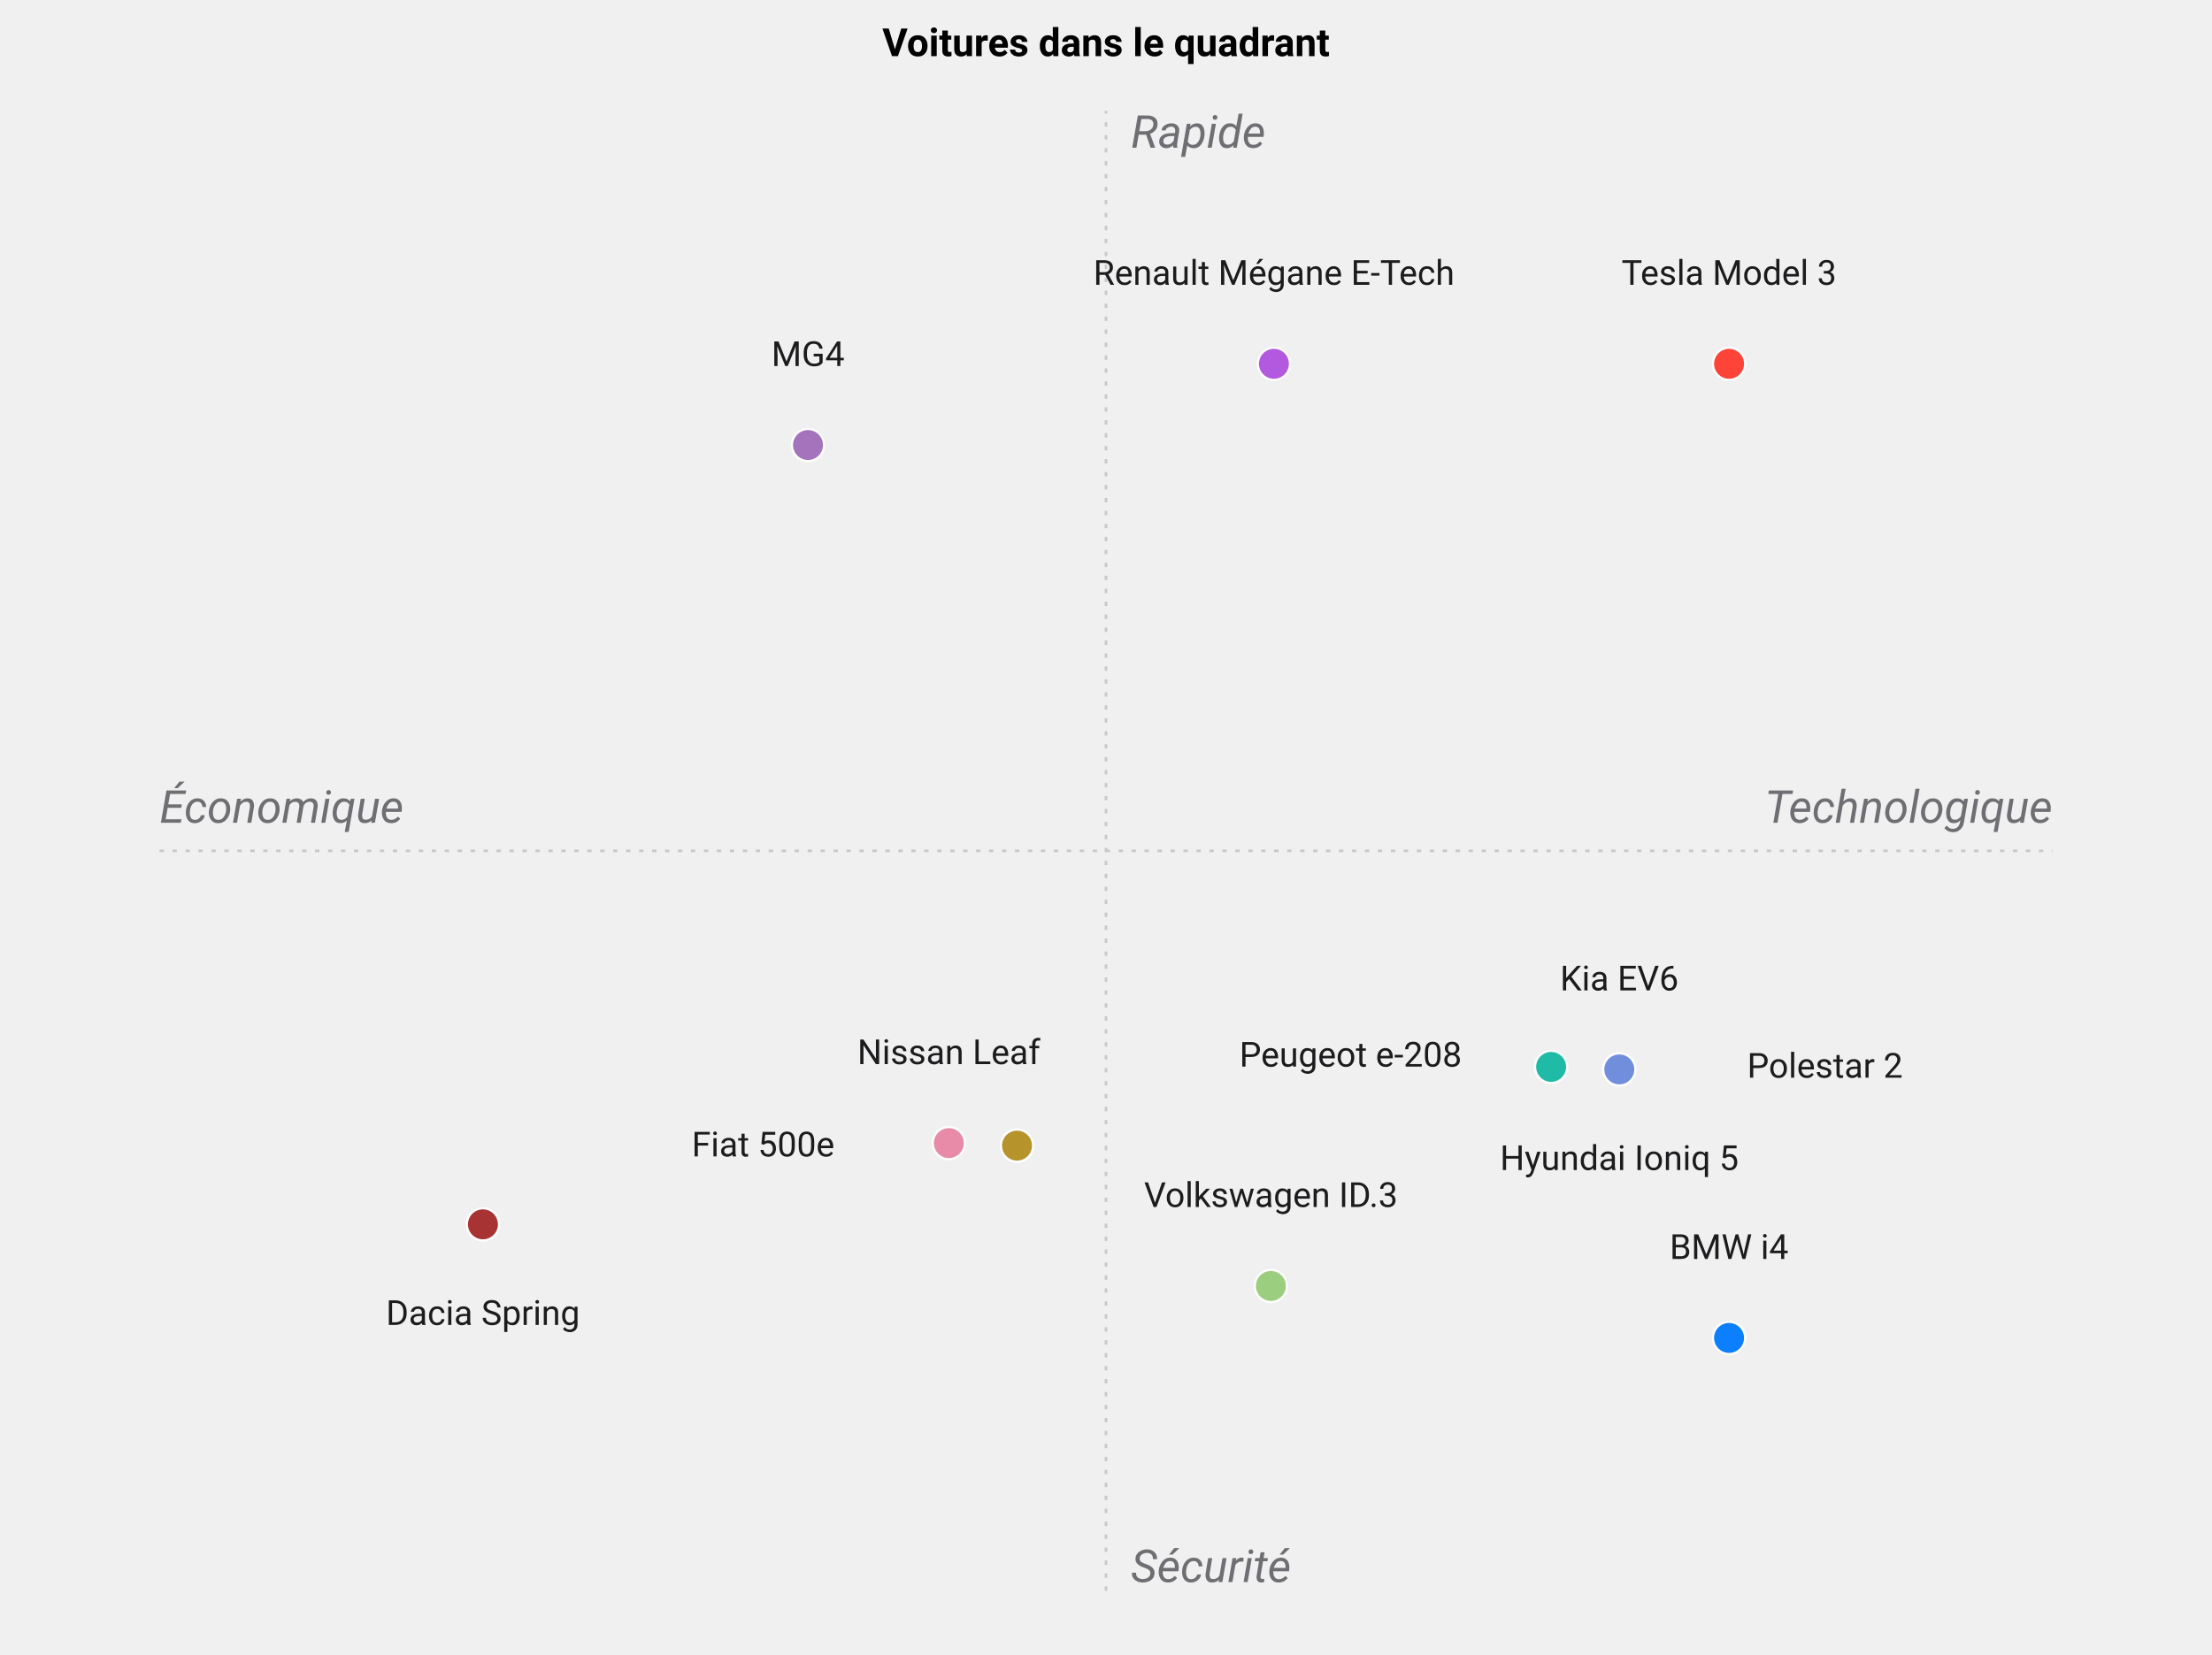
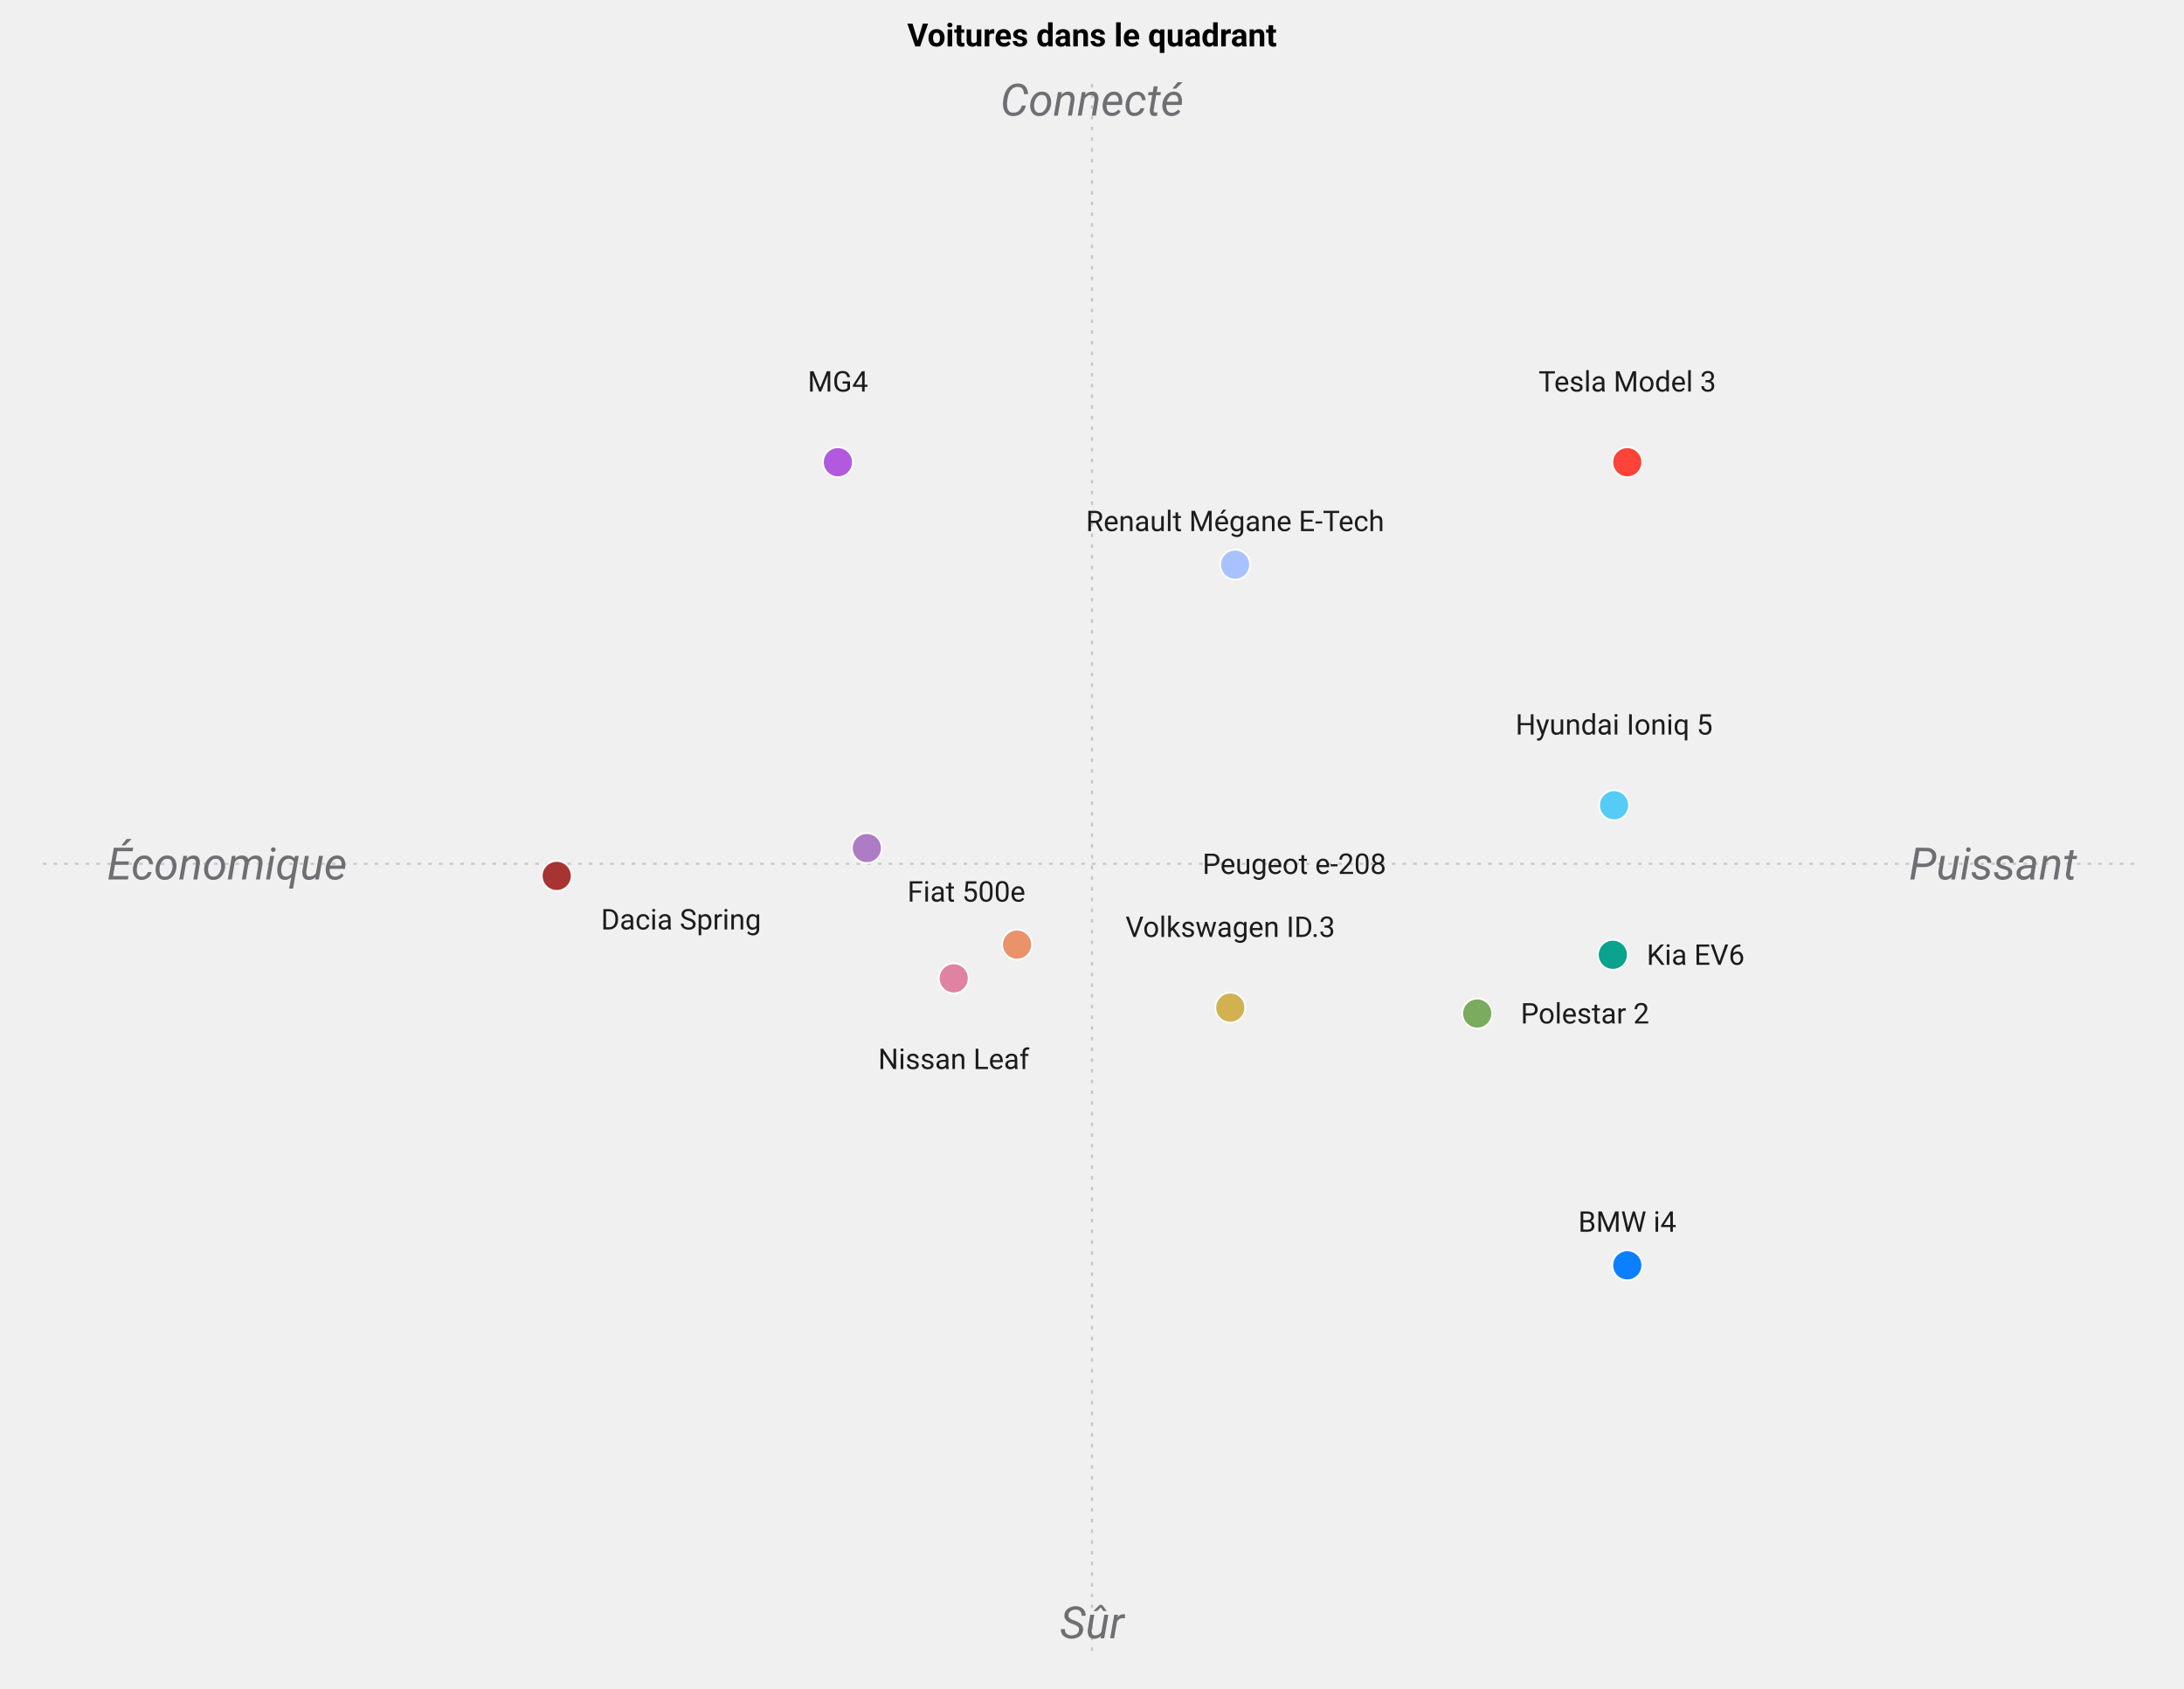
- <svg xmlns="http://www.w3.org/2000/svg" version="1.1" class="marks" width="1024" height="766" viewBox="0 0 1024 766">
-   <g fill="none" stroke-miterlimit="10" transform="translate(12,34)">
-     <g class="mark-group role-frame root" role="graphics-object" aria-roledescription="group mark container">
-       <g transform="translate(0,0)">
-         <path class="background" aria-hidden="true" d="M0,0h1000v720h-1000Z" />
-         <g>
-           <g class="mark-group role-axis">
-             <g transform="translate(0.5,720.5)">
-               <path class="background" aria-hidden="true" d="M0,0h0v0h0Z" pointer-events="none" />
-               <g />
-               <path class="foreground" aria-hidden="true" d="" pointer-events="none" display="none" />
-             </g>
-           </g>
-           <g class="mark-group role-axis">
-             <g transform="translate(0.5,0.5)">
-               <path class="background" aria-hidden="true" d="M0,0h0v0h0Z" pointer-events="none" />
-               <g />
-               <path class="foreground" aria-hidden="true" d="" pointer-events="none" display="none" />
-             </g>
-           </g>
-           <g class="mark-rule role-mark layer_0_marks" role="graphics-symbol" aria-roledescription="rule mark container">
-             <line transform="translate(61.86671,360)" x2="876.267" y2="0" stroke="#C7C7CC" stroke-width="1.2" stroke-dasharray="2,4" />
-           </g>
-           <g class="mark-rule role-mark layer_1_marks" role="graphics-symbol" aria-roledescription="rule mark container">
-             <line transform="translate(500,702.5933)" x2="0" y2="-685.187" stroke="#C7C7CC" stroke-width="1.2" stroke-dasharray="2,4" />
-           </g>
-           <g class="mark-text role-mark layer_2_marks" role="graphics-object" aria-roledescription="text mark container">
-             <text aria-label="x: 5.25759951451; y: 0.0175419003807; t: Technologique" role="graphics-symbol" aria-roledescription="text mark" text-anchor="end" transform="translate(938.1333,346.9785)" font-family="Roboto, -apple-system, Helvetica, Arial, sans-serif" font-size="21px" font-style="italic" fill="#6E6E73">Technologique</text>
-           </g>
-           <g class="mark-text role-mark layer_3_marks" role="graphics-object" aria-roledescription="text mark container">
-             <text aria-label="x: −5.25759951451; y: 0.0175419003807; t: Économique" role="graphics-symbol" aria-roledescription="text mark" text-anchor="start" transform="translate(61.86671,346.9785)" font-family="Roboto, -apple-system, Helvetica, Arial, sans-serif" font-size="21px" font-style="italic" fill="#6E6E73">Économique</text>
-           </g>
-           <g class="mark-text role-mark layer_4_marks" role="graphics-object" aria-roledescription="text mark container">
-             <text aria-label="x: 0.138448966807; y: 0.666153666958; t: Rapide" role="graphics-symbol" aria-roledescription="text mark" text-anchor="start" transform="translate(511.5374,34.40669)" font-family="Roboto, -apple-system, Helvetica, Arial, sans-serif" font-size="21px" font-style="italic" fill="#6E6E73">Rapide</text>
-           </g>
-           <g class="mark-text role-mark layer_5_marks" role="graphics-object" aria-roledescription="text mark container">
-             <text aria-label="x: 0.138448966807; y: −0.666153666958; t: Sécurité" role="graphics-symbol" aria-roledescription="text mark" text-anchor="start" transform="translate(511.5374,698.5933)" font-family="Roboto, -apple-system, Helvetica, Arial, sans-serif" font-size="21px" font-style="italic" fill="#6E6E73">Sécurité</text>
-           </g>
-           <g class="mark-symbol role-mark layer_6_marks" role="graphics-object" aria-roledescription="symbol mark container">
-             <path aria-label="axis1: 3.46122417018; axis2: 0.438547509518; name: Tesla Model 3; role: best" role="graphics-symbol" aria-roledescription="point" transform="translate(788.4353,134.4613)" d="M7.433,0A7.433,7.433,0,1,1,-7.433,0A7.433,7.433,0,1,1,7.433,0" fill="#FF3B30" stroke="white" stroke-width="1" opacity="0.95" />
-             <path aria-label="axis1: 0.932835793099; axis2: 0.438547509518; name: Renault Mégane E-Tech; role: top" role="graphics-symbol" aria-roledescription="point" transform="translate(577.7363,134.4613)" d="M7.433,0A7.433,7.433,0,1,1,-7.433,0A7.433,7.433,0,1,1,7.433,0" fill="#AF52DE" stroke="white" stroke-width="1" opacity="0.95" />
-             <path aria-label="axis1: −0.494222086956; axis2: −0.265392086391; name: Peugeot e-208; role: competitor" role="graphics-symbol" aria-roledescription="point" transform="translate(458.8148,496.4874)" d="M7.433,0A7.433,7.433,0,1,1,-7.433,0A7.433,7.433,0,1,1,7.433,0" fill="#F3976D" stroke="white" stroke-width="1" opacity="0.95" />
-             <path aria-label="axis1: 2.85152082406; axis2: −0.196771467415; name: Hyundai Ioniq 5; role: competitor" role="graphics-symbol" aria-roledescription="point" transform="translate(737.6267,461.1968)" d="M7.433,0A7.433,7.433,0,1,1,-7.433,0A7.433,7.433,0,1,1,7.433,0" fill="#59D5FF" stroke="white" stroke-width="1" opacity="0.95" />
-             <path aria-label="axis1: 2.85152082406; axis2: −0.196771467415; name: Kia EV6; role: competitor" role="graphics-symbol" aria-roledescription="point" transform="translate(737.6267,461.1968)" d="M7.433,0A7.433,7.433,0,1,1,-7.433,0A7.433,7.433,0,1,1,7.433,0" fill="#718ADB" stroke="white" stroke-width="1" opacity="0.95" />
-             <path aria-label="axis1: 0.915985894475; axis2: −0.391768383339; name: Volkswagen ID.3; role: competitor" role="graphics-symbol" aria-roledescription="point" transform="translate(576.3322,561.4809)" d="M7.433,0A7.433,7.433,0,1,1,-7.433,0A7.433,7.433,0,1,1,7.433,0" fill="#98CD7A" stroke="white" stroke-width="1" opacity="0.95" />
-             <path aria-label="axis1: 3.46122417018; axis2: −0.438547509518; name: BMW i4; role: right" role="graphics-symbol" aria-roledescription="point" transform="translate(788.4353,585.5387)" d="M7.433,0A7.433,7.433,0,1,1,-7.433,0A7.433,7.433,0,1,1,7.433,0" fill="#007AFF" stroke="white" stroke-width="1" opacity="0.95" />
-             <path aria-label="axis1: 2.47277999627; axis2: −0.194514951557; name: Polestar 2; role: competitor" role="graphics-symbol" aria-roledescription="point" transform="translate(706.065,460.0363)" d="M7.433,0A7.433,7.433,0,1,1,-7.433,0A7.433,7.433,0,1,1,7.433,0" fill="#16B9A3" stroke="white" stroke-width="1" opacity="0.95" />
-             <path aria-label="axis1: −0.872962914742; axis2: −0.263135570532; name: Nissan Leaf; role: competitor" role="graphics-symbol" aria-roledescription="point" transform="translate(427.2531,495.3269)" d="M7.433,0A7.433,7.433,0,1,1,-7.433,0A7.433,7.433,0,1,1,7.433,0" fill="#E886A6" stroke="white" stroke-width="1" opacity="0.95" />
-             <path aria-label="axis1: −1.65542546234; axis2: 0.365413858825; name: MG4; role: competitor" role="graphics-symbol" aria-roledescription="point" transform="translate(362.0479,172.0729)" d="M7.433,0A7.433,7.433,0,1,1,-7.433,0A7.433,7.433,0,1,1,7.433,0" fill="#A26DBA" stroke="white" stroke-width="1" opacity="0.95" />
-             <path aria-label="axis1: −3.46122417018; axis2: −0.336269221225; name: Dacia Spring; role: worst" role="graphics-symbol" aria-roledescription="point" transform="translate(211.5647,532.9385)" d="M7.433,0A7.433,7.433,0,1,1,-7.433,0A7.433,7.433,0,1,1,7.433,0" fill="#A52A2A" stroke="white" stroke-width="1" opacity="0.95" />
-             <path aria-label="axis1: −0.494222086956; axis2: −0.265392086391; name: Fiat 500e; role: competitor" role="graphics-symbol" aria-roledescription="point" transform="translate(458.8148,496.4874)" d="M7.433,0A7.433,7.433,0,1,1,-7.433,0A7.433,7.433,0,1,1,7.433,0" fill="#B59329" stroke="white" stroke-width="1" opacity="0.95" />
-           </g>
-           <g class="mark-text role-mark layer_7_marks" role="graphics-object" aria-roledescription="text mark container">
-             <text aria-label="labelx: 3.46122417018; labely: 0.519401821405; label: Tesla Model 3" role="graphics-symbol" aria-roledescription="text mark" text-anchor="middle" transform="translate(788.4353,97.87906)" font-family="Roboto, -apple-system, Helvetica, Arial, sans-serif" font-size="16px" fill="#1C1C1E">Tesla Model 3</text>
-             <text aria-label="labelx: 0.932835793099; labely: 0.519401821405; label: Renault Mégane E-Tech" role="graphics-symbol" aria-roledescription="text mark" text-anchor="middle" transform="translate(577.7363,97.87906)" font-family="Roboto, -apple-system, Helvetica, Arial, sans-serif" font-size="16px" fill="#1C1C1E">Renault Mégane E-Tech</text>
-             <text aria-label="labelx: 1.35893271698; labely: −0.184537774504; label: Peugeot e-208" role="graphics-symbol" aria-roledescription="text mark" text-anchor="middle" transform="translate(613.2444,459.9051)" font-family="Roboto, -apple-system, Helvetica, Arial, sans-serif" font-size="16px" fill="#1C1C1E">Peugeot e-208</text>
-             <text aria-label="labelx: 2.85152082406; labely: −0.277625779302; label: Hyundai Ioniq 5" role="graphics-symbol" aria-roledescription="text mark" text-anchor="middle" transform="translate(737.6267,507.779)" font-family="Roboto, -apple-system, Helvetica, Arial, sans-serif" font-size="16px" fill="#1C1C1E">Hyundai Ioniq 5</text>
-             <text aria-label="labelx: 2.85152082406; labely: −0.115917155529; label: Kia EV6" role="graphics-symbol" aria-roledescription="text mark" text-anchor="middle" transform="translate(737.6267,424.6145)" font-family="Roboto, -apple-system, Helvetica, Arial, sans-serif" font-size="16px" fill="#1C1C1E">Kia EV6</text>
-             <text aria-label="labelx: 0.915985894475; labely: −0.310914071452; label: Volkswagen ID.3" role="graphics-symbol" aria-roledescription="text mark" text-anchor="middle" transform="translate(576.3322,524.8987)" font-family="Roboto, -apple-system, Helvetica, Arial, sans-serif" font-size="16px" fill="#1C1C1E">Volkswagen ID.3</text>
-             <text aria-label="labelx: 3.46122417018; labely: −0.357693197632; label: BMW i4" role="graphics-symbol" aria-roledescription="text mark" text-anchor="middle" transform="translate(788.4353,548.9565)" font-family="Roboto, -apple-system, Helvetica, Arial, sans-serif" font-size="16px" fill="#1C1C1E">BMW i4</text>
-             <text aria-label="labelx: 3.99402647712; labely: −0.194514951557; label: Polestar 2" role="graphics-symbol" aria-roledescription="text mark" text-anchor="middle" transform="translate(832.8355,465.0363)" font-family="Roboto, -apple-system, Helvetica, Arial, sans-serif" font-size="16px" fill="#1C1C1E">Polestar 2</text>
-             <text aria-label="labelx: −0.872962914742; labely: −0.182281258646; label: Nissan Leaf" role="graphics-symbol" aria-roledescription="text mark" text-anchor="middle" transform="translate(427.2531,458.7446)" font-family="Roboto, -apple-system, Helvetica, Arial, sans-serif" font-size="16px" fill="#1C1C1E">Nissan Leaf</text>
-             <text aria-label="labelx: −1.65542546234; labely: 0.446268170712; label: MG4" role="graphics-symbol" aria-roledescription="text mark" text-anchor="middle" transform="translate(362.0479,135.4907)" font-family="Roboto, -apple-system, Helvetica, Arial, sans-serif" font-size="16px" fill="#1C1C1E">MG4</text>
-             <text aria-label="labelx: −3.46122417018; labely: −0.417123533111; label: Dacia Spring" role="graphics-symbol" aria-roledescription="text mark" text-anchor="middle" transform="translate(211.5647,579.5207)" font-family="Roboto, -apple-system, Helvetica, Arial, sans-serif" font-size="16px" fill="#1C1C1E">Dacia Spring</text>
-             <text aria-label="labelx: −1.9048324601; labely: −0.265392086391; label: Fiat 500e" role="graphics-symbol" aria-roledescription="text mark" text-anchor="middle" transform="translate(341.264,501.4874)" font-family="Roboto, -apple-system, Helvetica, Arial, sans-serif" font-size="16px" fill="#1C1C1E">Fiat 500e</text>
-           </g>
-           <g class="mark-group role-title">
-             <g transform="translate(500,-22)">
-               <path class="background" aria-hidden="true" d="M0,0h0v0h0Z" pointer-events="none" />
-               <g>
-                 <g class="mark-text role-title-text" role="graphics-symbol" aria-roledescription="title" aria-label="Title text 'Voitures dans le quadrant'" pointer-events="none">
-                   <text text-anchor="middle" transform="translate(0,14)" font-family="Roboto, -apple-system, Helvetica, Arial, sans-serif" font-size="18px" font-weight="bold" fill="#000" opacity="1">Voitures dans le quadrant</text>
-                 </g>
-               </g>
-               <path class="foreground" aria-hidden="true" d="" pointer-events="none" display="none" />
-             </g>
-           </g>
-         </g>
-         <path class="foreground" aria-hidden="true" d="" display="none" />
-       </g>
-     </g>
+ <svg xmlns="http://www.w3.org/2000/svg" width="1224" height="946" viewBox="0 0 1224 946" role="img" aria-labelledby="sp-title sp-desc" font-family="Roboto, -apple-system, Helvetica, Arial, sans-serif">
+   <style>.sp-dot{cursor:pointer}.sp-dot:hover circle,.sp-dot:focus circle{stroke-width:2.4}.sp-dot:hover,.sp-dot:focus{filter:brightness(1.08);outline:none}</style>
+   <line x1="24.0" y1="484.0" x2="1200.0" y2="484.0" stroke="#C7C7CC" stroke-width="1.2" stroke-dasharray="2,4" />
+   <line x1="612.0" y1="925.0" x2="612.0" y2="43.0" stroke="#C7C7CC" stroke-width="1.2" stroke-dasharray="2,4" />
+   <text data-pole="right" x="1164.0" y="492.8" font-size="25" font-style="italic" fill="#6E6E73" text-anchor="end">Puissant</text>
+   <text data-pole="left" x="60.0" y="492.8" font-size="25" font-style="italic" fill="#6E6E73" text-anchor="start">Économique</text>
+   <text data-pole="top" x="612.0" y="64.8" font-size="25" font-style="italic" fill="#6E6E73" text-anchor="middle">Connecté</text>
+   <text data-pole="bottom" x="612.0" y="918.0" font-size="25" font-style="italic" fill="#6E6E73" text-anchor="middle">Sûr</text>
+   <g class="sp-dot" tabindex="0" role="img" aria-label="Voitures: Tesla Model 3 role: best axis1: 3.22 axis2: 0.43">
+     <circle cx="912.0" cy="259.0" r="8.39" fill="#FF3B30" stroke="white" stroke-width="1" opacity="0.95" />
  </g>
+   <text x="912.0" y="219.4" font-size="16" fill="#1C1C1E" text-anchor="middle">Tesla Model 3</text>
+   <g class="sp-dot" tabindex="0" role="img" aria-label="Voitures: Renault Mégane E-Tech role: competitor axis1: 0.86 axis2: 0.32">
+     <circle cx="692.2" cy="316.4" r="8.39" fill="#A5C0FF" stroke="white" stroke-width="1" opacity="0.95" />
+   </g>
+   <text x="692.2" y="297.6" font-size="16" fill="#1C1C1E" text-anchor="middle">Renault Mégane E-Tech</text>
+   <g class="sp-dot" tabindex="0" role="img" aria-label="Voitures: Peugeot e-208 role: competitor axis1: -0.45 axis2: -0.09">
+     <circle cx="570.0" cy="529.3" r="8.39" fill="#EA8E64" stroke="white" stroke-width="1" opacity="0.95" />
+   </g>
+   <text x="725.4" y="489.7" font-size="16" fill="#1C1C1E" text-anchor="middle">Peugeot e-208</text>
+   <g class="sp-dot" tabindex="0" role="img" aria-label="Voitures: Hyundai Ioniq 5 role: competitor axis1: 3.14 axis2: 0.06">
+     <circle cx="904.6" cy="451.2" r="8.39" fill="#4ECBF7" stroke="white" stroke-width="1" opacity="0.95" />
+   </g>
+   <text x="904.6" y="411.6" font-size="16" fill="#1C1C1E" text-anchor="middle">Hyundai Ioniq 5</text>
+   <g class="sp-dot" tabindex="0" role="img" aria-label="Voitures: Kia EV6 role: competitor axis1: 3.13 axis2: -0.10">
+     <circle cx="903.9" cy="535.0" r="8.39" fill="#009E89" stroke="white" stroke-width="1" opacity="0.95" />
+   </g>
+   <text x="950.3" y="540.6" font-size="16" fill="#1C1C1E" text-anchor="middle">Kia EV6</text>
+   <g class="sp-dot" tabindex="0" role="img" aria-label="Voitures: Volkswagen ID.3 role: competitor axis1: 0.83 axis2: -0.15">
+     <circle cx="689.5" cy="564.6" r="8.39" fill="#D1AE49" stroke="white" stroke-width="1" opacity="0.95" />
+   </g>
+   <text x="689.5" y="525.0" font-size="16" fill="#1C1C1E" text-anchor="middle">Volkswagen ID.3</text>
+   <g class="sp-dot" tabindex="0" role="img" aria-label="Voitures: BMW i4 role: right axis1: 3.22 axis2: -0.43">
+     <circle cx="912.0" cy="709.0" r="8.39" fill="#007AFF" stroke="white" stroke-width="1" opacity="0.95" />
+   </g>
+   <text x="912.0" y="690.2" font-size="16" fill="#1C1C1E" text-anchor="middle">BMW i4</text>
+   <g class="sp-dot" tabindex="0" role="img" aria-label="Voitures: Polestar 2 role: competitor axis1: 2.32 axis2: -0.16">
+     <circle cx="827.9" cy="567.9" r="8.39" fill="#75A857" stroke="white" stroke-width="1" opacity="0.95" />
+   </g>
+   <text x="888.3" y="573.5" font-size="16" fill="#1C1C1E" text-anchor="middle">Polestar 2</text>
+   <g class="sp-dot" tabindex="0" role="img" aria-label="Voitures: Nissan Leaf role: competitor axis1: -0.83 axis2: -0.12">
+     <circle cx="534.5" cy="548.2" r="8.39" fill="#DF7D9D" stroke="white" stroke-width="1" opacity="0.95" />
+   </g>
+   <text x="534.5" y="599.0" font-size="16" fill="#1C1C1E" text-anchor="middle">Nissan Leaf</text>
+   <g class="sp-dot" tabindex="0" role="img" aria-label="Voitures: MG4 role: top axis1: -1.53 axis2: 0.43">
+     <circle cx="469.6" cy="259.0" r="8.39" fill="#AF52DE" stroke="white" stroke-width="1" opacity="0.95" />
+   </g>
+   <text x="469.6" y="219.4" font-size="16" fill="#1C1C1E" text-anchor="middle">MG4</text>
+   <g class="sp-dot" tabindex="0" role="img" aria-label="Voitures: Dacia Spring role: worst axis1: -3.22 axis2: -0.01">
+     <circle cx="312.0" cy="490.8" r="8.39" fill="#A52A2A" stroke="white" stroke-width="1" opacity="0.95" />
+   </g>
+   <text x="381.7" y="520.8" font-size="16" fill="#1C1C1E" text-anchor="middle">Dacia Spring</text>
+   <g class="sp-dot" tabindex="0" role="img" aria-label="Voitures: Fiat 500e role: competitor axis1: -1.35 axis2: 0.02">
+     <circle cx="485.8" cy="475.2" r="8.39" fill="#AB76C3" stroke="white" stroke-width="1" opacity="0.95" />
+   </g>
+   <text x="541.6" y="505.2" font-size="16" fill="#1C1C1E" text-anchor="middle">Fiat 500e</text>
+   <text x="612.0" y="26" font-size="18" font-weight="bold" fill="#000" text-anchor="middle">Voitures dans le quadrant</text>
</svg>
